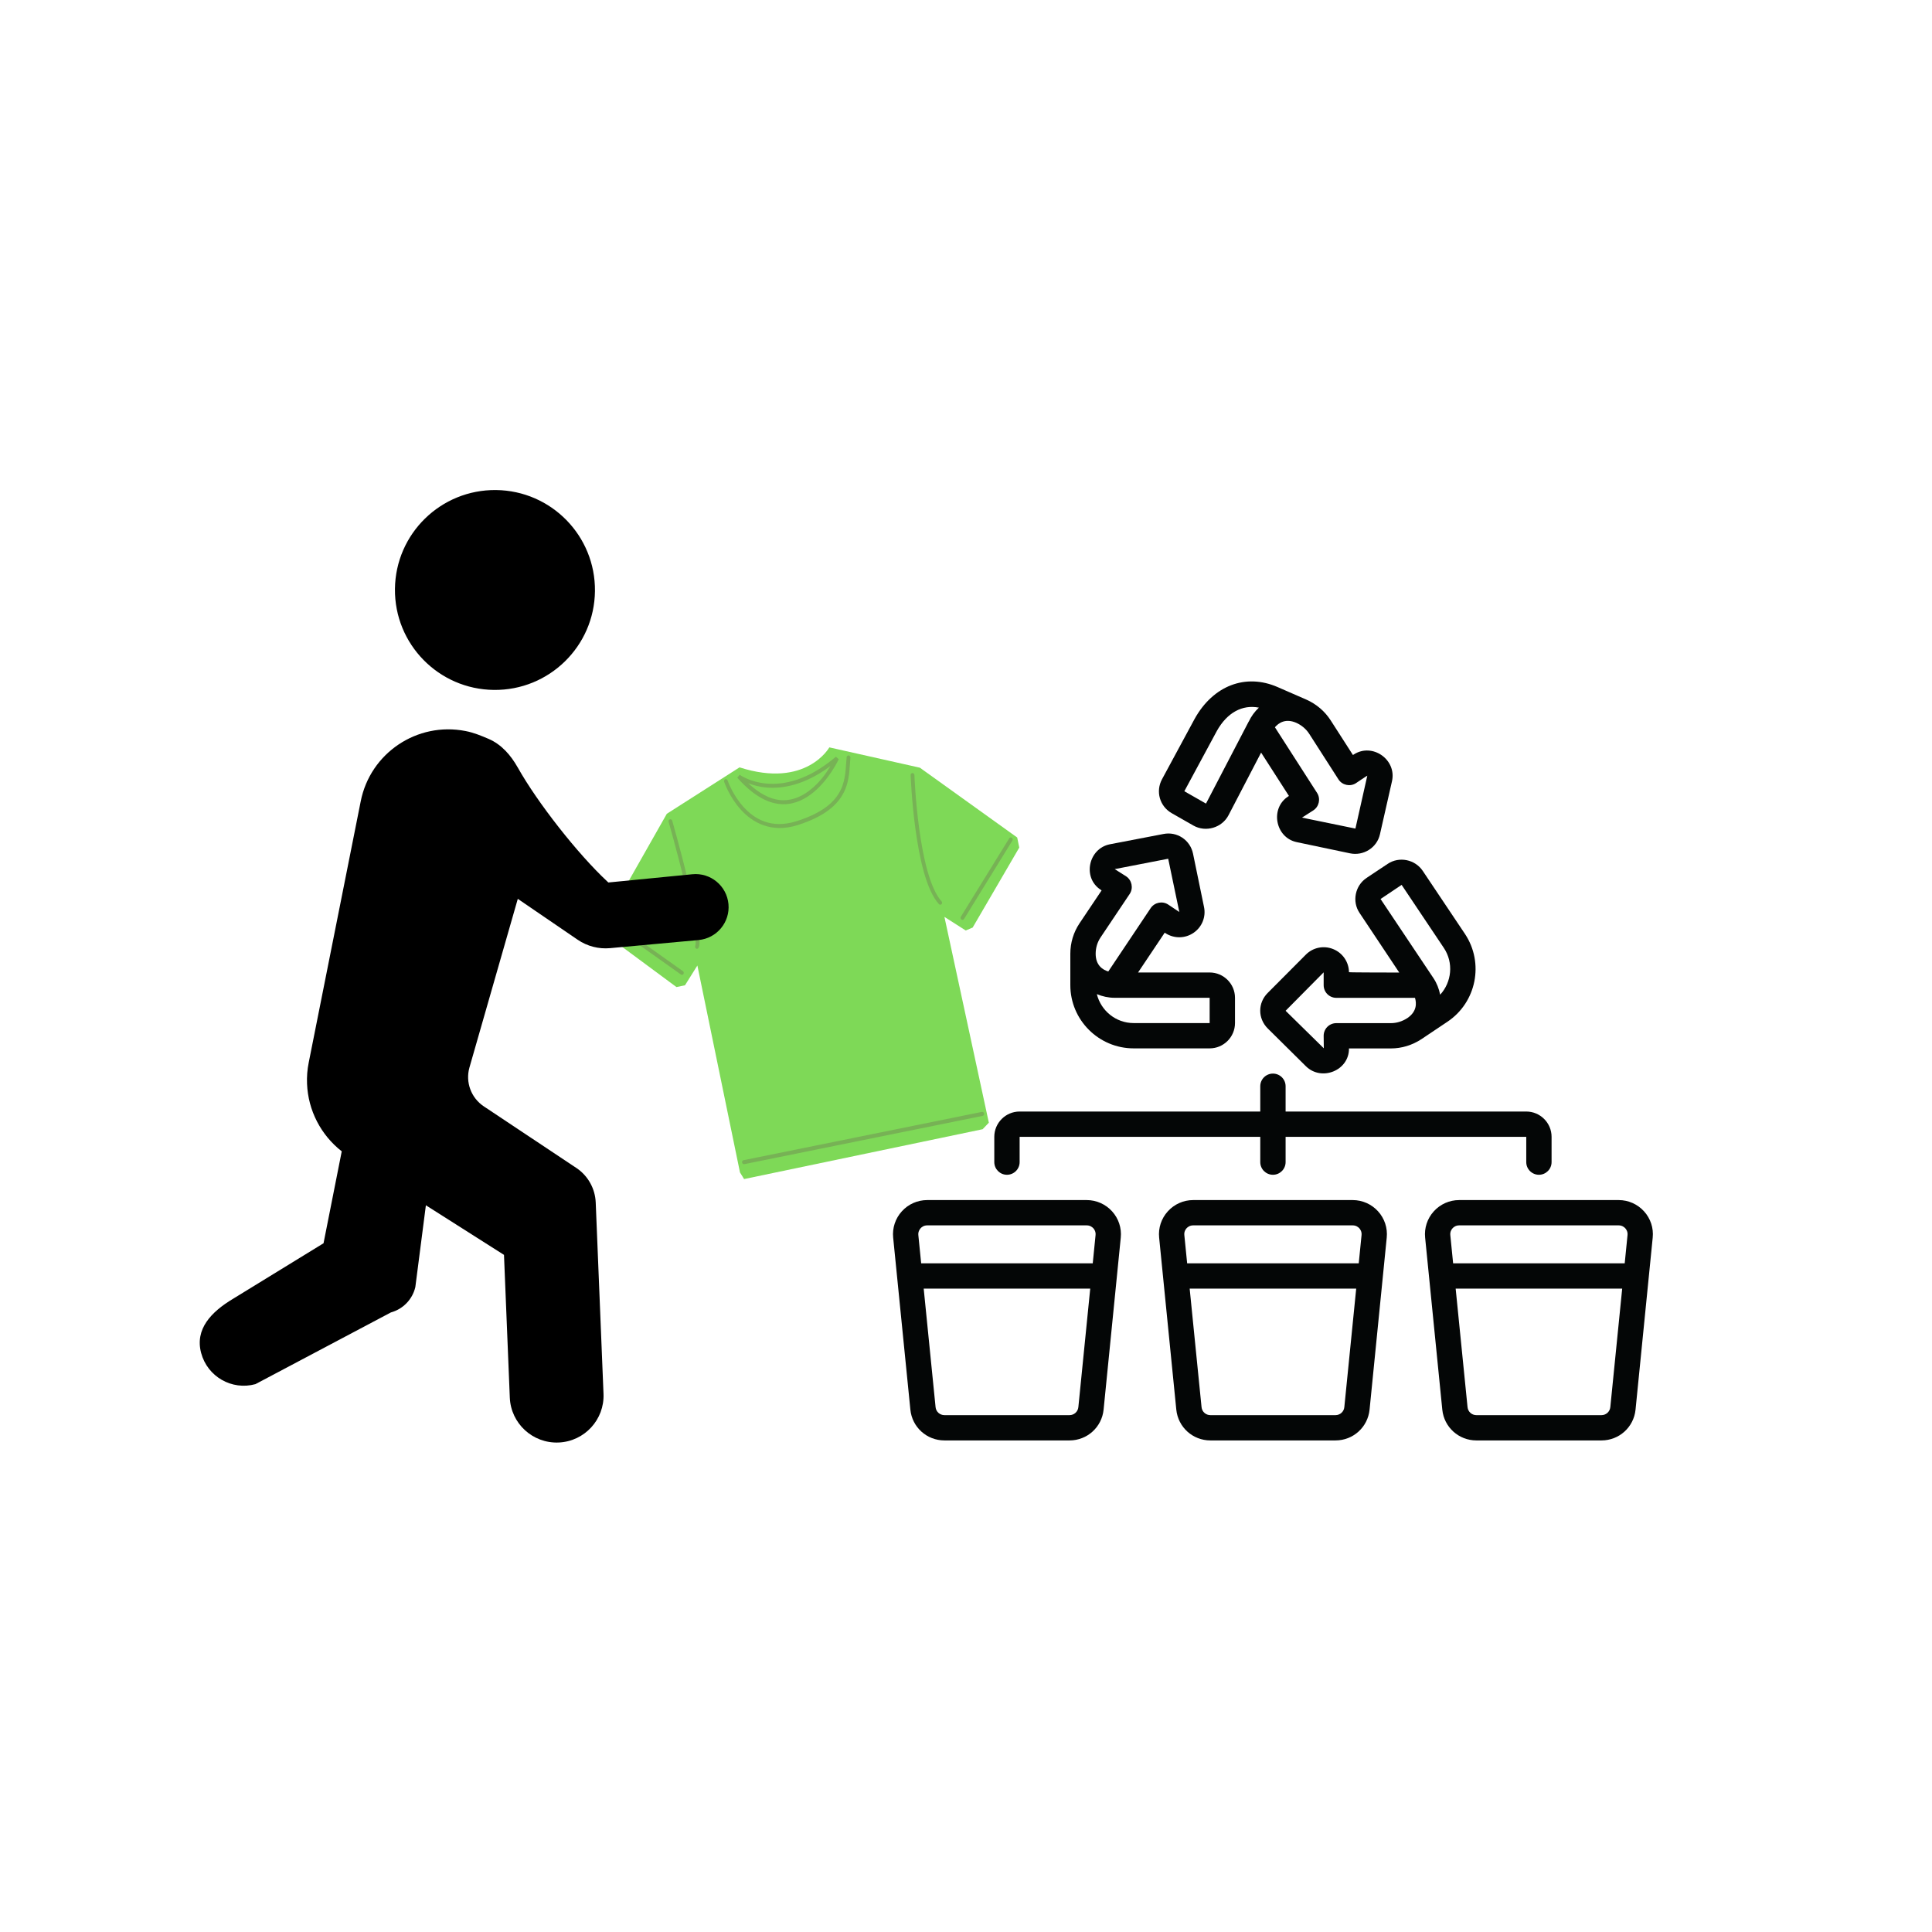
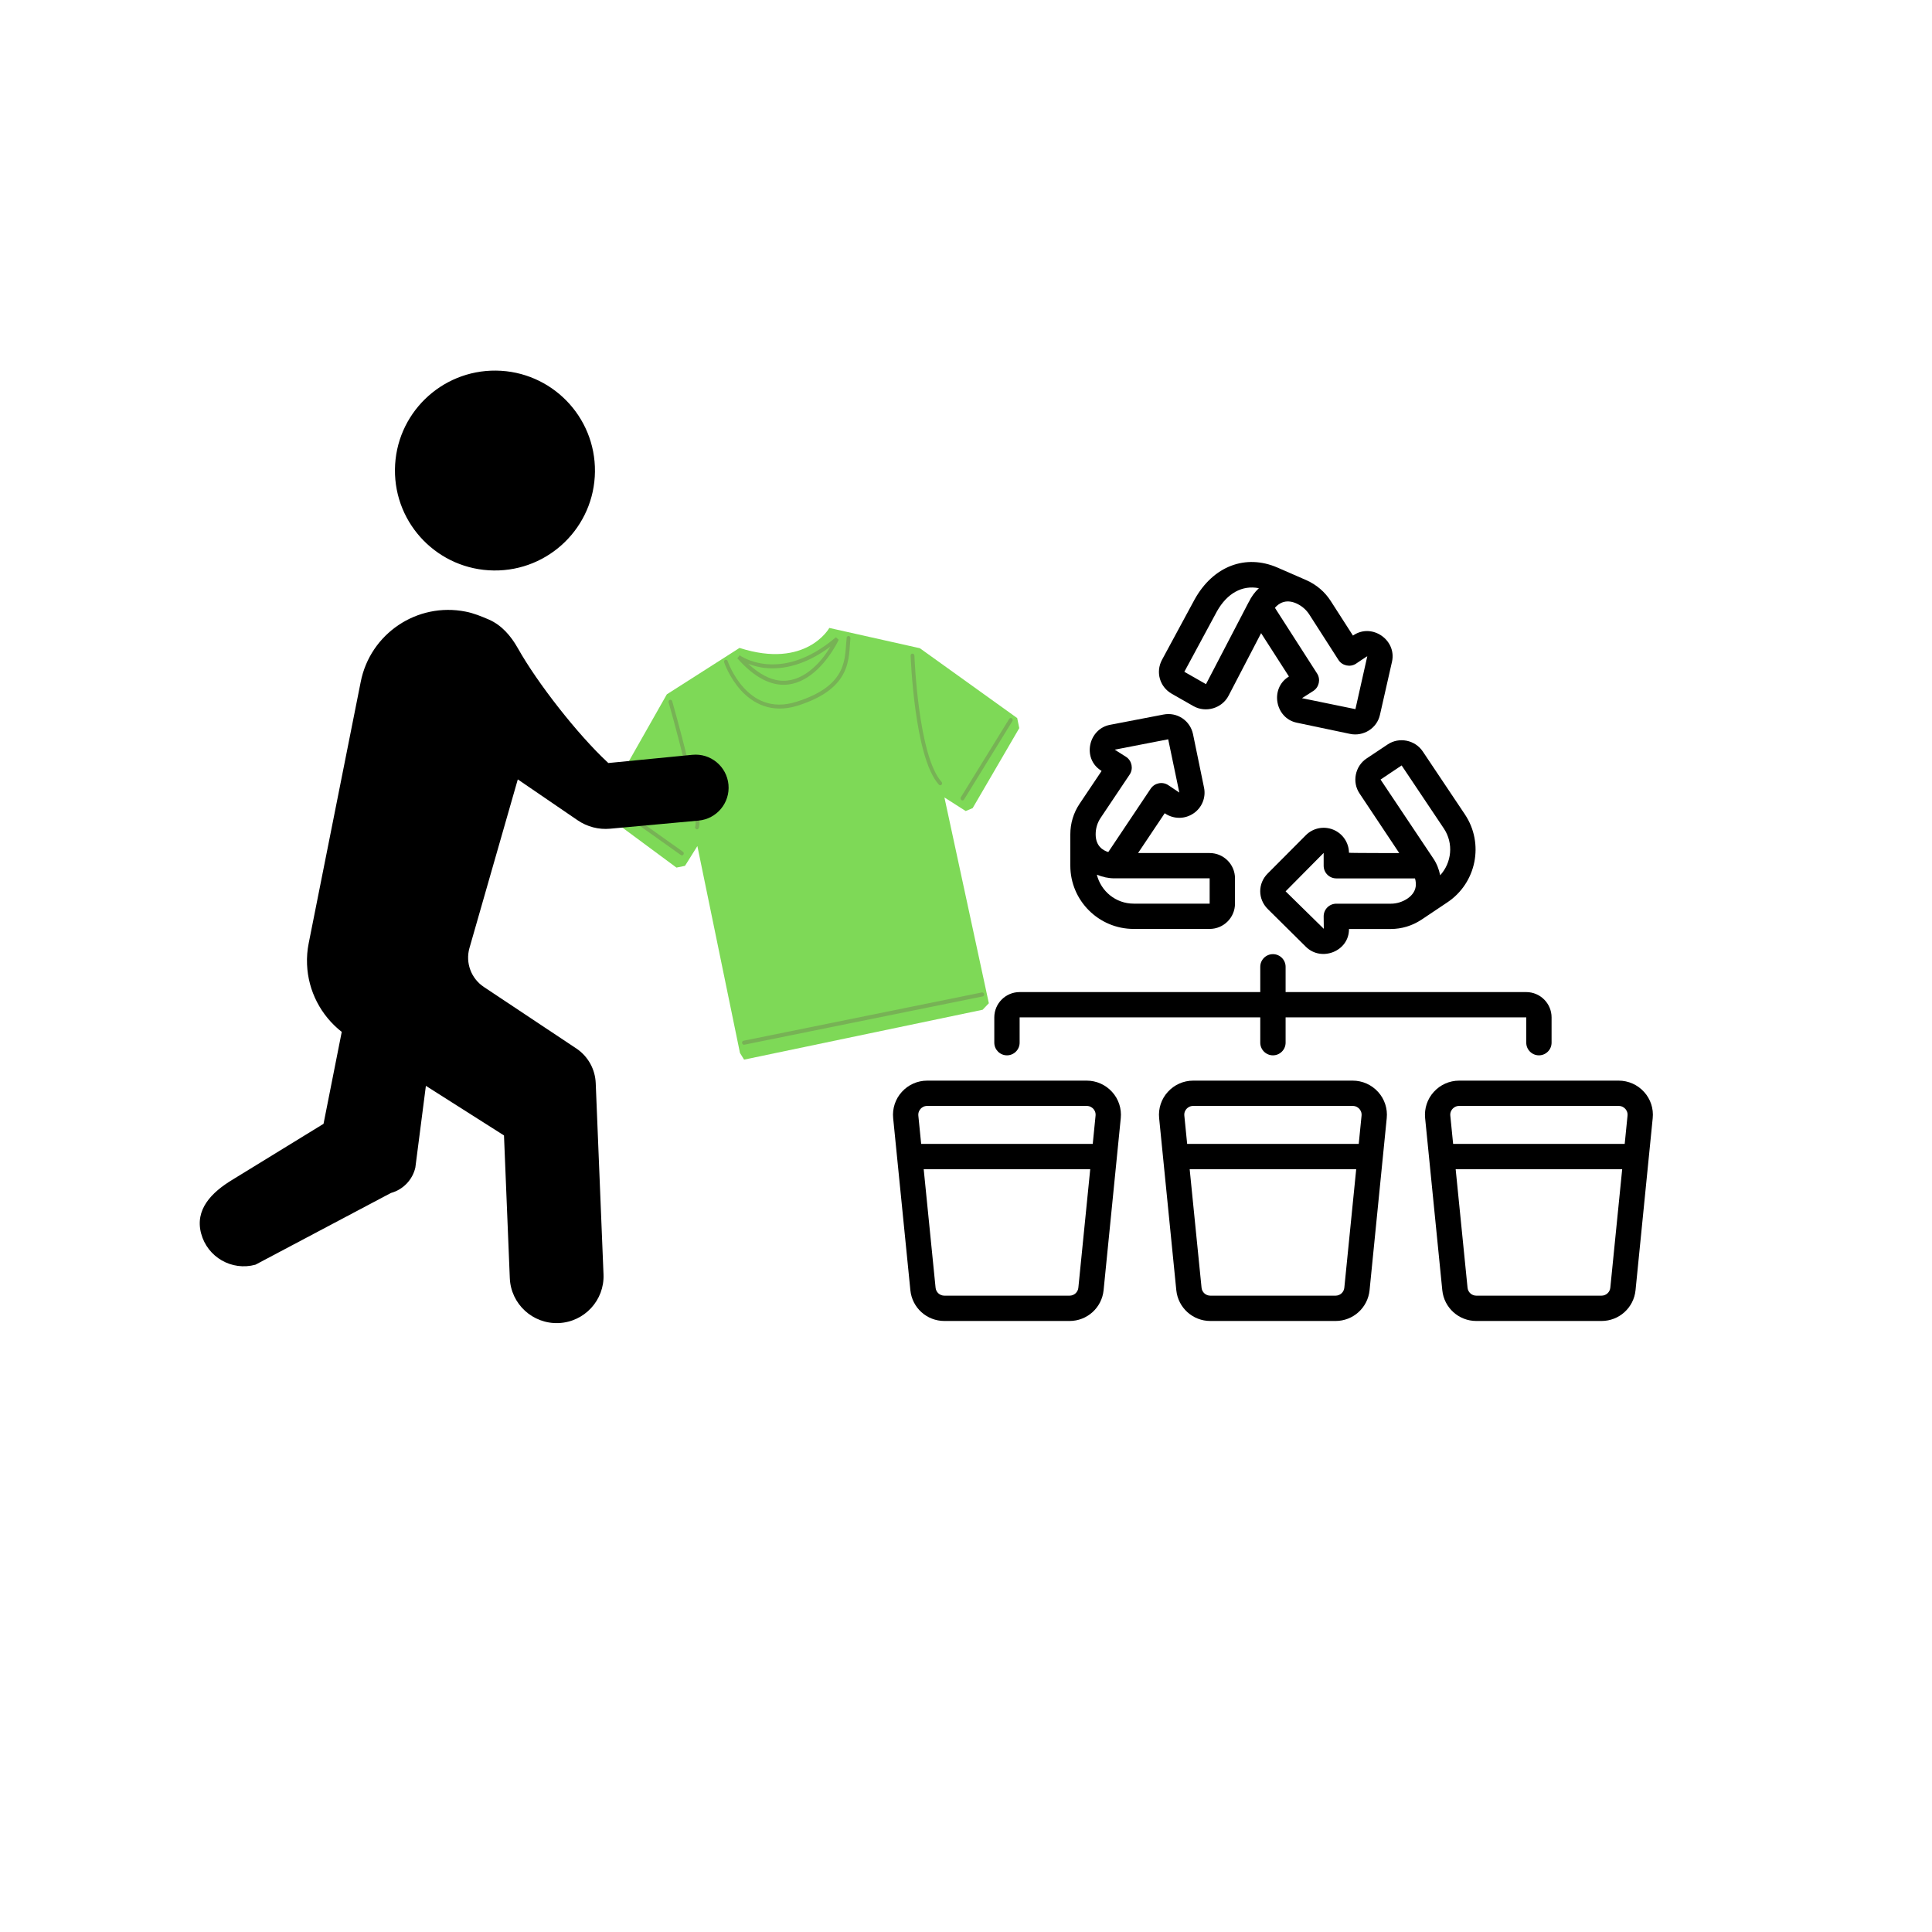
<svg xmlns="http://www.w3.org/2000/svg" width="500" zoomAndPan="magnify" viewBox="0 0 375 375" height="500" preserveAspectRatio="xMidYMid meet" version="1.0">
  <defs>
-     <clipPath id="49fe940c81">
-       <path d="M 276 232 L 320.828 232 L 320.828 280 L 276 280 Z M 276 232 " clip-rule="nonzero" />
+     <clipPath id="7ae9740d27">
+       <path d="M 224 209 L 270 209 L 270 256.883 L 224 256.883 Z M 224 209 " clip-rule="nonzero" />
    </clipPath>
-     <clipPath id="db92e27e79">
-       <path d="M 173.078 232 L 218 232 L 218 280 L 173.078 280 Z M 173.078 232 " clip-rule="nonzero" />
+     <clipPath id="f086cd0f76">
+       <path d="M 276 209 L 320.828 209 L 320.828 256.883 L 276 256.883 Z M 276 209 " clip-rule="nonzero" />
    </clipPath>
-     <clipPath id="9f73635491">
-       <path d="M 116 145 L 198 145 L 198 229 L 116 229 Z M 116 145 " clip-rule="nonzero" />
+     <clipPath id="bb7921d5f6">
+       <path d="M 173.078 209 L 218 209 L 218 256.883 L 173.078 256.883 Z M 173.078 209 " clip-rule="nonzero" />
    </clipPath>
-     <clipPath id="76981b69b7">
-       <path d="M 111.137 155.324 L 192.676 138.539 L 208.555 215.672 L 127.016 232.457 Z M 111.137 155.324 " clip-rule="nonzero" />
+     <clipPath id="61f42483fe">
+       <path d="M 116 121 L 198 121 L 198 206 L 116 206 Z M 116 121 " clip-rule="nonzero" />
    </clipPath>
-     <clipPath id="2fb0004e0a">
-       <path d="M 111.137 155.324 L 192.676 138.539 L 208.555 215.672 L 127.016 232.457 Z M 111.137 155.324 " clip-rule="nonzero" />
+     <clipPath id="988996f057">
+       <path d="M 111.137 132.141 L 192.676 115.355 L 208.555 192.488 L 127.016 209.273 Z M 111.137 132.141 " clip-rule="nonzero" />
    </clipPath>
-     <clipPath id="47c874e9f0">
-       <path d="M 116.543 180.668 L 131.297 191.586 L 132.957 191.242 L 135.359 187.406 L 143.629 227.566 L 144.426 228.855 L 190.73 219.18 L 191.934 217.914 L 183.312 177.969 L 187.445 180.605 L 188.793 180.039 L 197.84 164.512 L 197.438 162.562 L 178.547 149.008 L 160.973 145.066 C 160.973 145.066 156.508 153.105 143.543 148.945 L 129.43 157.953 Z M 116.543 180.668 " clip-rule="nonzero" />
+     <clipPath id="3083eeff54">
+       <path d="M 111.137 132.141 L 192.676 115.355 L 208.555 192.488 L 127.016 209.273 Z M 111.137 132.141 " clip-rule="nonzero" />
    </clipPath>
-     <radialGradient gradientTransform="matrix(0.236873, 1.150698, -0.808232, 0.166356, 466.8644, -88.4227)" gradientUnits="userSpaceOnUse" r="66.009" cx="175.68" id="997967d77e" cy="431.352" fx="175.68" fy="431.352">
+     <clipPath id="95a7201ce9">
+       <path d="M 116.543 157.484 L 131.297 168.398 L 132.957 168.059 L 135.359 164.223 L 143.629 204.383 L 144.426 205.672 L 190.73 195.992 L 191.934 194.73 L 183.312 154.785 L 187.445 157.422 L 188.793 156.855 L 197.84 141.328 L 197.438 139.379 L 178.547 125.82 L 160.973 121.883 C 160.973 121.883 156.508 129.922 143.543 125.762 L 129.43 134.77 Z M 116.543 157.484 " clip-rule="nonzero" />
+     </clipPath>
+     <radialGradient gradientTransform="matrix(0.236873, 1.150698, -0.808232, 0.166356, 466.8644, -111.6066)" gradientUnits="userSpaceOnUse" r="66.009" cx="175.68" id="b72188f5da" cy="431.352" fx="175.68" fy="431.352">
      <stop stop-opacity="1" stop-color="rgb(49.399%, 85.1%, 34.099%)" offset="0" />
      <stop stop-opacity="1" stop-color="rgb(49.399%, 85.1%, 34.099%)" offset="1" />
    </radialGradient>
-     <clipPath id="81ae966fc1">
-       <path d="M 129 159 L 136 159 L 136 185 L 129 185 Z M 129 159 " clip-rule="nonzero" />
+     <clipPath id="bd22e01610">
+       <path d="M 129 135 L 136 135 L 136 161 L 129 161 Z M 129 135 " clip-rule="nonzero" />
    </clipPath>
-     <clipPath id="9abf95dc6f">
-       <path d="M 111.137 155.324 L 192.676 138.539 L 208.555 215.672 L 127.016 232.457 Z M 111.137 155.324 " clip-rule="nonzero" />
+     <clipPath id="894c2fc0e7">
+       <path d="M 111.137 132.141 L 192.676 115.355 L 208.555 192.488 L 127.016 209.273 Z M 111.137 132.141 " clip-rule="nonzero" />
    </clipPath>
-     <clipPath id="893eeb78af">
-       <path d="M 111.137 155.324 L 192.676 138.539 L 208.555 215.672 L 127.016 232.457 Z M 111.137 155.324 " clip-rule="nonzero" />
+     <clipPath id="f556c06240">
+       <path d="M 111.137 132.141 L 192.676 115.355 L 208.555 192.488 L 127.016 209.273 Z M 111.137 132.141 " clip-rule="nonzero" />
    </clipPath>
-     <clipPath id="fe0cdb16d8">
-       <path d="M 140 146 L 166 146 L 166 161 L 140 161 Z M 140 146 " clip-rule="nonzero" />
+     <clipPath id="99d55547d4">
+       <path d="M 140 123 L 166 123 L 166 138 L 140 138 Z M 140 123 " clip-rule="nonzero" />
    </clipPath>
-     <clipPath id="1c8335bb95">
-       <path d="M 111.137 155.324 L 192.676 138.539 L 208.555 215.672 L 127.016 232.457 Z M 111.137 155.324 " clip-rule="nonzero" />
+     <clipPath id="f284efe6df">
+       <path d="M 111.137 132.141 L 192.676 115.355 L 208.555 192.488 L 127.016 209.273 Z M 111.137 132.141 " clip-rule="nonzero" />
    </clipPath>
-     <clipPath id="715c49b833">
-       <path d="M 111.137 155.324 L 192.676 138.539 L 208.555 215.672 L 127.016 232.457 Z M 111.137 155.324 " clip-rule="nonzero" />
+     <clipPath id="a98a618c8f">
+       <path d="M 111.137 132.141 L 192.676 115.355 L 208.555 192.488 L 127.016 209.273 Z M 111.137 132.141 " clip-rule="nonzero" />
    </clipPath>
-     <clipPath id="3442726a61">
-       <path d="M 143 146 L 163 146 L 163 157 L 143 157 Z M 143 146 " clip-rule="nonzero" />
+     <clipPath id="c5eca371a2">
+       <path d="M 143 123 L 163 123 L 163 133 L 143 133 Z M 143 123 " clip-rule="nonzero" />
    </clipPath>
-     <clipPath id="6b60747fd7">
-       <path d="M 111.137 155.324 L 192.676 138.539 L 208.555 215.672 L 127.016 232.457 Z M 111.137 155.324 " clip-rule="nonzero" />
+     <clipPath id="a73557a214">
+       <path d="M 111.137 132.141 L 192.676 115.355 L 208.555 192.488 L 127.016 209.273 Z M 111.137 132.141 " clip-rule="nonzero" />
    </clipPath>
-     <clipPath id="905ad205da">
-       <path d="M 111.137 155.324 L 192.676 138.539 L 208.555 215.672 L 127.016 232.457 Z M 111.137 155.324 " clip-rule="nonzero" />
+     <clipPath id="9b02409d6e">
+       <path d="M 111.137 132.141 L 192.676 115.355 L 208.555 192.488 L 127.016 209.273 Z M 111.137 132.141 " clip-rule="nonzero" />
    </clipPath>
-     <clipPath id="b6d05b19c2">
-       <path d="M 144 215 L 192 215 L 192 226 L 144 226 Z M 144 215 " clip-rule="nonzero" />
+     <clipPath id="676451f99b">
+       <path d="M 144 192 L 192 192 L 192 203 L 144 203 Z M 144 192 " clip-rule="nonzero" />
    </clipPath>
-     <clipPath id="8798d5bf37">
-       <path d="M 111.137 155.324 L 192.676 138.539 L 208.555 215.672 L 127.016 232.457 Z M 111.137 155.324 " clip-rule="nonzero" />
+     <clipPath id="bea08f425c">
+       <path d="M 111.137 132.141 L 192.676 115.355 L 208.555 192.488 L 127.016 209.273 Z M 111.137 132.141 " clip-rule="nonzero" />
    </clipPath>
-     <clipPath id="c2d8f9a44f">
-       <path d="M 111.137 155.324 L 192.676 138.539 L 208.555 215.672 L 127.016 232.457 Z M 111.137 155.324 " clip-rule="nonzero" />
+     <clipPath id="e156b043d1">
+       <path d="M 111.137 132.141 L 192.676 115.355 L 208.555 192.488 L 127.016 209.273 Z M 111.137 132.141 " clip-rule="nonzero" />
    </clipPath>
-     <clipPath id="f22ded8e3a">
-       <path d="M 186 162 L 197 162 L 197 179 L 186 179 Z M 186 162 " clip-rule="nonzero" />
+     <clipPath id="c2ead6d0e6">
+       <path d="M 186 139 L 197 139 L 197 156 L 186 156 Z M 186 139 " clip-rule="nonzero" />
    </clipPath>
-     <clipPath id="ae2a8f07ae">
-       <path d="M 111.137 155.324 L 192.676 138.539 L 208.555 215.672 L 127.016 232.457 Z M 111.137 155.324 " clip-rule="nonzero" />
+     <clipPath id="fddc1edc41">
+       <path d="M 111.137 132.141 L 192.676 115.355 L 208.555 192.488 L 127.016 209.273 Z M 111.137 132.141 " clip-rule="nonzero" />
    </clipPath>
-     <clipPath id="2b1bca0883">
-       <path d="M 111.137 155.324 L 192.676 138.539 L 208.555 215.672 L 127.016 232.457 Z M 111.137 155.324 " clip-rule="nonzero" />
+     <clipPath id="b08eac31d9">
+       <path d="M 111.137 132.141 L 192.676 115.355 L 208.555 192.488 L 127.016 209.273 Z M 111.137 132.141 " clip-rule="nonzero" />
    </clipPath>
-     <clipPath id="903b3f2430">
-       <path d="M 118 178 L 133 178 L 133 190 L 118 190 Z M 118 178 " clip-rule="nonzero" />
+     <clipPath id="6bc8601e31">
+       <path d="M 118 155 L 133 155 L 133 167 L 118 167 Z M 118 155 " clip-rule="nonzero" />
    </clipPath>
-     <clipPath id="d1f27ccb4d">
-       <path d="M 111.137 155.324 L 192.676 138.539 L 208.555 215.672 L 127.016 232.457 Z M 111.137 155.324 " clip-rule="nonzero" />
+     <clipPath id="c7cdb7d0f3">
+       <path d="M 111.137 132.141 L 192.676 115.355 L 208.555 192.488 L 127.016 209.273 Z M 111.137 132.141 " clip-rule="nonzero" />
    </clipPath>
-     <clipPath id="dd931842c5">
-       <path d="M 111.137 155.324 L 192.676 138.539 L 208.555 215.672 L 127.016 232.457 Z M 111.137 155.324 " clip-rule="nonzero" />
+     <clipPath id="3e1f284551">
+       <path d="M 111.137 132.141 L 192.676 115.355 L 208.555 192.488 L 127.016 209.273 Z M 111.137 132.141 " clip-rule="nonzero" />
    </clipPath>
-     <clipPath id="3a0fa9ef72">
-       <path d="M 176 150 L 183 150 L 183 176 L 176 176 Z M 176 150 " clip-rule="nonzero" />
+     <clipPath id="fb0c6acdf1">
+       <path d="M 176 126 L 183 126 L 183 153 L 176 153 Z M 176 126 " clip-rule="nonzero" />
    </clipPath>
-     <clipPath id="db2ec61103">
-       <path d="M 111.137 155.324 L 192.676 138.539 L 208.555 215.672 L 127.016 232.457 Z M 111.137 155.324 " clip-rule="nonzero" />
+     <clipPath id="aeb916c3b5">
+       <path d="M 111.137 132.141 L 192.676 115.355 L 208.555 192.488 L 127.016 209.273 Z M 111.137 132.141 " clip-rule="nonzero" />
    </clipPath>
-     <clipPath id="741bb48010">
-       <path d="M 111.137 155.324 L 192.676 138.539 L 208.555 215.672 L 127.016 232.457 Z M 111.137 155.324 " clip-rule="nonzero" />
+     <clipPath id="ac7072a35d">
+       <path d="M 111.137 132.141 L 192.676 115.355 L 208.555 192.488 L 127.016 209.273 Z M 111.137 132.141 " clip-rule="nonzero" />
+     </clipPath>
+     <clipPath id="13e97b1fbc">
+       <path d="M 76 71.75 L 116 71.75 L 116 111 L 76 111 Z M 76 71.75 " clip-rule="nonzero" />
    </clipPath>
  </defs>
-   <path fill="#040606" d="M 264.277 239.734 L 263.73 245.211 L 230.426 245.211 L 229.879 239.734 C 229.809 239.074 230.117 238.621 230.309 238.41 C 230.5 238.199 230.926 237.844 231.586 237.844 L 262.566 237.844 C 263.23 237.844 263.652 238.199 263.844 238.41 C 264.035 238.621 264.344 239.074 264.277 239.734 Z M 259.227 274.676 L 234.93 274.676 C 234.047 274.676 233.305 274.012 233.219 273.121 L 230.914 250.121 L 263.238 250.121 L 260.934 273.121 C 260.848 274.012 260.109 274.676 259.227 274.676 Z M 231.586 232.934 C 229.715 232.934 227.93 233.73 226.672 235.121 C 225.41 236.504 224.797 238.363 224.988 240.223 L 228.32 273.617 C 228.668 277.016 231.512 279.586 234.93 279.586 L 259.227 279.586 C 262.645 279.586 265.484 277.016 265.832 273.617 L 269.164 240.223 C 269.355 238.363 268.742 236.504 267.484 235.121 C 266.227 233.73 264.438 232.934 262.566 232.934 L 231.586 232.934 " fill-opacity="1" fill-rule="nonzero" />
-   <g clip-path="url(#49fe940c81)">
-     <path fill="#040606" d="M 281.938 238.41 C 282.129 238.199 282.551 237.844 283.215 237.844 L 314.191 237.844 C 314.855 237.844 315.277 238.199 315.469 238.41 C 315.664 238.621 315.969 239.074 315.902 239.734 L 315.355 245.211 L 282.051 245.211 L 281.504 239.734 C 281.438 239.074 281.742 238.621 281.938 238.41 Z M 310.852 274.676 L 286.555 274.676 C 285.672 274.676 284.934 274.012 284.848 273.121 L 282.543 250.121 L 314.867 250.121 L 312.562 273.121 C 312.473 274.012 311.734 274.676 310.852 274.676 Z M 286.555 279.586 L 310.852 279.586 C 314.27 279.586 317.113 277.016 317.457 273.617 L 320.789 240.223 C 320.984 238.363 320.367 236.504 319.109 235.121 C 317.852 233.73 316.066 232.934 314.191 232.934 L 283.215 232.934 C 281.34 232.934 279.555 233.73 278.297 235.121 C 277.039 236.504 276.426 238.363 276.617 240.223 L 279.949 273.617 C 280.293 277.016 283.137 279.586 286.555 279.586 " fill-opacity="1" fill-rule="nonzero" />
+   <g clip-path="url(#7ae9740d27)">
+     <path fill="#000000" d="M 264.277 216.551 L 263.73 222.027 L 230.426 222.027 L 229.879 216.551 C 229.809 215.887 230.117 215.438 230.309 215.227 C 230.5 215.016 230.926 214.66 231.586 214.66 L 262.566 214.66 C 263.23 214.66 263.652 215.016 263.844 215.227 C 264.035 215.438 264.344 215.887 264.277 216.551 Z M 259.227 251.488 L 234.93 251.488 C 234.047 251.488 233.305 250.828 233.219 249.938 L 230.914 226.938 L 263.238 226.938 L 260.934 249.938 C 260.848 250.828 260.109 251.488 259.227 251.488 Z M 231.586 209.75 C 229.715 209.75 227.93 210.547 226.672 211.938 C 225.41 213.316 224.797 215.18 224.988 217.039 L 228.32 250.434 C 228.668 253.832 231.512 256.402 234.93 256.402 L 259.227 256.402 C 262.645 256.402 265.484 253.832 265.832 250.434 L 269.164 217.039 C 269.355 215.18 268.742 213.316 267.484 211.938 C 266.227 210.547 264.438 209.75 262.566 209.75 L 231.586 209.75 " fill-opacity="1" fill-rule="nonzero" />
  </g>
-   <g clip-path="url(#db92e27e79)">
-     <path fill="#040606" d="M 212.219 238.41 C 212.41 238.621 212.715 239.074 212.648 239.734 L 212.102 245.211 L 178.797 245.211 L 178.25 239.734 C 178.184 239.074 178.5 238.621 178.684 238.41 C 178.875 238.199 179.297 237.844 179.961 237.844 L 210.941 237.844 C 211.602 237.844 212.023 238.199 212.219 238.41 Z M 207.598 274.676 L 183.312 274.676 C 182.418 274.676 181.68 274.012 181.594 273.121 L 179.289 250.121 L 211.613 250.121 L 209.309 273.121 C 209.223 274.012 208.48 274.676 207.598 274.676 Z M 175.043 235.121 C 173.785 236.504 173.172 238.363 173.363 240.223 L 176.703 273.617 C 177.043 277.016 179.883 279.586 183.312 279.586 L 207.598 279.586 C 211.016 279.586 213.859 277.016 214.207 273.617 L 217.539 240.223 C 217.73 238.363 217.113 236.504 215.855 235.121 C 214.598 233.73 212.812 232.934 210.941 232.934 L 179.961 232.934 C 178.086 232.934 176.293 233.73 175.043 235.121 " fill-opacity="1" fill-rule="nonzero" />
+   <g clip-path="url(#f086cd0f76)">
+     <path fill="#000000" d="M 281.938 215.227 C 282.129 215.016 282.551 214.66 283.215 214.66 L 314.191 214.66 C 314.855 214.66 315.277 215.016 315.469 215.227 C 315.664 215.438 315.969 215.887 315.902 216.551 L 315.355 222.027 L 282.051 222.027 L 281.504 216.551 C 281.438 215.887 281.742 215.438 281.938 215.227 Z M 310.852 251.488 L 286.555 251.488 C 285.672 251.488 284.934 250.828 284.848 249.938 L 282.543 226.938 L 314.867 226.938 L 312.562 249.938 C 312.473 250.828 311.734 251.488 310.852 251.488 Z M 286.555 256.402 L 310.852 256.402 C 314.27 256.402 317.113 253.832 317.457 250.434 L 320.789 217.039 C 320.984 215.18 320.367 213.316 319.109 211.938 C 317.852 210.547 316.066 209.75 314.191 209.75 L 283.215 209.75 C 281.34 209.75 279.555 210.547 278.297 211.938 C 277.039 213.316 276.426 215.18 276.617 217.039 L 279.949 250.434 C 280.293 253.832 283.137 256.402 286.555 256.402 " fill-opacity="1" fill-rule="nonzero" />
  </g>
-   <path fill="#040606" d="M 296.246 225.566 C 296.246 226.922 297.348 228.023 298.703 228.023 C 300.059 228.023 301.16 226.922 301.16 225.566 L 301.16 220.656 C 301.16 217.953 298.953 215.746 296.246 215.746 L 249.535 215.746 L 249.535 210.836 C 249.535 209.484 248.43 208.383 247.078 208.383 C 245.723 208.383 244.617 209.484 244.617 210.836 L 244.617 215.746 L 197.91 215.746 C 195.199 215.746 192.992 217.953 192.992 220.656 L 192.992 225.566 C 192.992 226.922 194.098 228.023 195.449 228.023 C 196.805 228.023 197.91 226.922 197.91 225.566 L 197.91 220.656 L 244.617 220.656 L 244.617 225.566 C 244.617 226.922 245.723 228.023 247.078 228.023 C 248.43 228.023 249.535 226.922 249.535 225.566 L 249.535 220.656 L 296.246 220.656 L 296.246 225.566 " fill-opacity="1" fill-rule="nonzero" />
-   <path fill="#040606" d="M 213.629 181.938 C 213.629 181.938 219.266 173.527 219.277 173.508 C 220.016 172.395 219.699 170.844 218.594 170.105 L 216.367 168.695 L 226.746 166.68 L 228.906 177.02 C 228.906 177.02 226.766 175.59 226.758 175.582 C 225.641 174.832 224.098 175.148 223.348 176.262 L 215.117 188.566 C 214.051 188.242 212.668 187.387 212.668 185.125 C 212.668 183.973 212.996 182.879 213.629 181.938 Z M 234.793 198.578 L 220.043 198.578 C 216.578 198.578 213.688 196.172 212.898 192.961 C 213.984 193.41 215.156 193.668 216.297 193.668 L 234.793 193.668 Z M 220.043 203.488 L 234.793 203.488 C 237.504 203.488 239.711 201.285 239.711 198.578 L 239.711 193.668 C 239.711 190.965 237.504 188.758 234.793 188.758 L 220.898 188.758 L 226.074 181.027 C 226.074 181.027 226.191 181.113 226.219 181.133 C 227.891 182.207 230.023 182.188 231.672 181.059 C 233.305 179.945 234.102 177.969 233.699 176.051 L 231.566 165.691 C 231.297 164.406 230.559 163.312 229.484 162.594 C 228.398 161.875 227.094 161.625 225.836 161.875 C 225.836 161.875 215.453 163.871 215.445 163.871 C 211.258 164.676 210.039 170.383 213.656 172.711 L 213.82 172.828 L 209.539 179.207 C 208.367 180.961 207.75 182.992 207.75 185.125 L 207.75 191.215 C 207.75 197.984 213.266 203.488 220.043 203.488 " fill-opacity="1" fill-rule="nonzero" />
-   <path fill="#040606" d="M 236.195 141.867 C 238.184 138.309 241.141 136.719 244.348 137.352 C 243.516 138.137 242.852 139.059 242.379 140.066 L 242.371 140.055 L 234.082 155.977 L 229.879 153.578 Z M 259.793 151.277 C 260.52 152.41 262.078 152.746 263.199 152.004 C 263.199 152.004 265.391 150.52 265.391 150.559 L 263.086 160.828 L 252.715 158.699 L 254.902 157.301 C 256.035 156.582 256.371 155.027 255.645 153.906 L 247.461 141.16 C 248.18 140.324 249.508 139.395 251.582 140.285 C 252.637 140.754 253.531 141.512 254.137 142.461 C 254.137 142.461 259.781 151.258 259.793 151.277 Z M 227.449 157.848 C 227.449 157.848 231.652 160.234 231.652 160.246 C 234.047 161.598 237.184 160.668 238.453 158.238 L 244.781 146.078 L 250.18 154.488 C 250.18 154.488 250.055 154.574 250.055 154.574 C 246.461 156.879 247.527 162.586 251.695 163.457 C 251.695 163.457 262.039 165.633 262.047 165.633 C 264.602 166.172 267.262 164.578 267.848 161.934 C 267.848 161.934 270.184 151.641 270.191 151.602 C 271.105 147.43 266.371 144.113 262.77 146.441 L 262.605 146.547 L 258.273 139.805 C 257.141 138.051 255.52 136.668 253.57 135.797 L 247.98 133.359 C 241.777 130.656 235.477 133.062 231.883 139.52 L 225.547 151.25 C 224.27 153.617 225.094 156.512 227.449 157.848 " fill-opacity="1" fill-rule="nonzero" />
-   <path fill="#040606" d="M 280.254 184 C 282.176 186.887 281.773 190.629 279.535 193.074 C 279.305 191.914 278.871 190.812 278.23 189.852 L 267.965 174.496 L 272.055 171.754 Z M 259.379 198.59 C 258.016 198.59 256.922 199.691 256.922 201.043 L 256.949 203.473 L 249.535 196.191 L 256.922 188.73 L 256.922 191.223 C 256.922 192.574 258.016 193.68 259.379 193.68 L 274.648 193.68 C 274.965 194.734 275.031 196.344 273.168 197.609 L 273.148 197.621 C 272.18 198.254 271.086 198.59 269.969 198.59 Z M 265.254 170.402 C 263.027 171.879 262.383 174.977 263.891 177.203 L 271.594 188.77 C 271.594 188.77 261.836 188.77 261.836 188.699 C 261.809 186.715 260.598 184.949 258.754 184.211 C 256.922 183.473 254.836 183.906 253.453 185.305 L 246.059 192.73 C 244.129 194.656 244.117 197.68 246.07 199.625 C 246.07 199.625 253.473 206.941 253.473 206.953 C 256.496 209.945 261.887 207.805 261.836 203.5 L 269.969 203.5 C 272.043 203.5 274.082 202.887 275.887 201.707 L 280.945 198.32 C 286.574 194.562 288.102 186.926 284.355 181.285 C 284.355 181.285 276.176 169.066 276.164 169.051 C 274.668 166.812 271.582 166.18 269.348 167.676 C 269.348 167.676 265.266 170.391 265.254 170.402 " fill-opacity="1" fill-rule="nonzero" />
-   <g clip-path="url(#9f73635491)">
-     <g clip-path="url(#76981b69b7)">
-       <g clip-path="url(#2fb0004e0a)">
-         <g clip-path="url(#47c874e9f0)">
-           <path fill="url(#997967d77e)" d="M 194.535 129.012 L 99.996 148.473 L 119.848 244.906 L 214.387 225.449 Z M 194.535 129.012 " fill-rule="nonzero" />
+   <g clip-path="url(#bb7921d5f6)">
+     <path fill="#000000" d="M 212.219 215.227 C 212.41 215.438 212.715 215.887 212.648 216.551 L 212.102 222.027 L 178.797 222.027 L 178.25 216.551 C 178.184 215.887 178.5 215.438 178.684 215.227 C 178.875 215.016 179.297 214.66 179.961 214.66 L 210.941 214.66 C 211.602 214.66 212.023 215.016 212.219 215.227 Z M 207.598 251.488 L 183.312 251.488 C 182.418 251.488 181.68 250.828 181.594 249.938 L 179.289 226.938 L 211.613 226.938 L 209.309 249.938 C 209.223 250.828 208.48 251.488 207.598 251.488 Z M 175.043 211.938 C 173.785 213.316 173.172 215.18 173.363 217.039 L 176.703 250.434 C 177.043 253.832 179.883 256.402 183.312 256.402 L 207.598 256.402 C 211.016 256.402 213.859 253.832 214.207 250.434 L 217.539 217.039 C 217.73 215.18 217.113 213.316 215.855 211.938 C 214.598 210.547 212.812 209.75 210.941 209.75 L 179.961 209.75 C 178.086 209.75 176.293 210.547 175.043 211.938 " fill-opacity="1" fill-rule="nonzero" />
+   </g>
+   <path fill="#000000" d="M 296.246 202.383 C 296.246 203.738 297.348 204.84 298.703 204.84 C 300.059 204.84 301.16 203.738 301.16 202.383 L 301.16 197.473 C 301.16 194.77 298.953 192.562 296.246 192.562 L 249.535 192.562 L 249.535 187.652 C 249.535 186.301 248.43 185.199 247.078 185.199 C 245.723 185.199 244.617 186.301 244.617 187.652 L 244.617 192.562 L 197.91 192.562 C 195.199 192.562 192.992 194.77 192.992 197.473 L 192.992 202.383 C 192.992 203.738 194.098 204.84 195.449 204.84 C 196.805 204.84 197.91 203.738 197.91 202.383 L 197.91 197.473 L 244.617 197.473 L 244.617 202.383 C 244.617 203.738 245.723 204.84 247.078 204.84 C 248.43 204.84 249.535 203.738 249.535 202.383 L 249.535 197.473 L 296.246 197.473 L 296.246 202.383 " fill-opacity="1" fill-rule="nonzero" />
+   <path fill="#000000" d="M 213.629 158.754 C 213.629 158.754 219.266 150.344 219.277 150.324 C 220.016 149.211 219.699 147.66 218.594 146.922 L 216.367 145.512 L 226.746 143.496 L 228.906 153.836 C 228.906 153.836 226.766 152.406 226.758 152.395 C 225.641 151.648 224.098 151.965 223.348 153.078 L 215.117 165.383 C 214.051 165.055 212.668 164.203 212.668 161.938 C 212.668 160.789 212.996 159.695 213.629 158.754 Z M 234.793 175.395 L 220.043 175.395 C 216.578 175.395 213.688 172.988 212.898 169.773 C 213.984 170.227 215.156 170.484 216.297 170.484 L 234.793 170.484 Z M 220.043 180.305 L 234.793 180.305 C 237.504 180.305 239.711 178.102 239.711 175.395 L 239.711 170.484 C 239.711 167.781 237.504 165.574 234.793 165.574 L 220.898 165.574 L 226.074 157.844 C 226.074 157.844 226.191 157.93 226.219 157.949 C 227.891 159.023 230.023 159.004 231.672 157.871 C 233.305 156.762 234.102 154.785 233.699 152.867 L 231.566 142.508 C 231.297 141.223 230.559 140.129 229.484 139.41 C 228.398 138.691 227.094 138.441 225.836 138.691 C 225.836 138.691 215.453 140.688 215.445 140.688 C 211.258 141.492 210.039 147.199 213.656 149.527 L 213.82 149.645 L 209.539 156.023 C 208.367 157.777 207.75 159.809 207.75 161.938 L 207.75 168.031 C 207.75 174.801 213.266 180.305 220.043 180.305 " fill-opacity="1" fill-rule="nonzero" />
+   <path fill="#000000" d="M 236.195 118.684 C 238.184 115.125 241.141 113.535 244.348 114.168 C 243.516 114.953 242.852 115.875 242.379 116.883 L 242.371 116.871 L 234.082 132.793 L 229.879 130.395 Z M 259.793 128.094 C 260.52 129.227 262.078 129.559 263.199 128.82 C 263.199 128.82 265.391 127.336 265.391 127.375 L 263.086 137.645 L 252.715 135.516 L 254.902 134.117 C 256.035 133.398 256.371 131.844 255.645 130.723 L 247.461 117.973 C 248.18 117.141 249.508 116.211 251.582 117.102 C 252.637 117.57 253.531 118.328 254.137 119.277 C 254.137 119.277 259.781 128.074 259.793 128.094 Z M 227.449 134.664 C 227.449 134.664 231.652 137.051 231.652 137.059 C 234.047 138.414 237.184 137.484 238.453 135.055 L 244.781 122.895 L 250.18 131.305 C 250.18 131.305 250.055 131.391 250.055 131.391 C 246.461 133.695 247.527 139.402 251.695 140.273 C 251.695 140.273 262.039 142.449 262.047 142.449 C 264.602 142.988 267.262 141.395 267.848 138.75 C 267.848 138.75 270.184 128.457 270.191 128.418 C 271.105 124.246 266.371 120.93 262.77 123.258 L 262.605 123.363 L 258.273 116.621 C 257.141 114.867 255.52 113.484 253.57 112.613 L 247.98 110.176 C 241.777 107.473 235.477 109.879 231.883 116.336 L 225.547 128.062 C 224.27 130.434 225.094 133.328 227.449 134.664 " fill-opacity="1" fill-rule="nonzero" />
+   <path fill="#000000" d="M 280.254 160.816 C 282.176 163.703 281.773 167.445 279.535 169.891 C 279.305 168.73 278.871 167.625 278.23 166.668 L 267.965 151.312 L 272.055 148.57 Z M 259.379 175.406 C 258.016 175.406 256.922 176.508 256.922 177.859 L 256.949 180.285 L 249.535 173.008 L 256.922 165.547 L 256.922 168.039 C 256.922 169.391 258.016 170.496 259.379 170.496 L 274.648 170.496 C 274.965 171.551 275.031 173.16 273.168 174.426 L 273.148 174.438 C 272.18 175.07 271.086 175.406 269.969 175.406 Z M 265.254 147.219 C 263.027 148.695 262.383 151.793 263.891 154.016 L 271.594 165.582 C 271.594 165.582 261.836 165.582 261.836 165.516 C 261.809 163.531 260.598 161.766 258.754 161.027 C 256.922 160.289 254.836 160.723 253.453 162.121 L 246.059 169.547 C 244.129 171.473 244.117 174.492 246.07 176.441 C 246.07 176.441 253.473 183.758 253.473 183.77 C 256.496 186.762 261.887 184.621 261.836 180.316 L 269.969 180.316 C 272.043 180.316 274.082 179.703 275.887 178.523 L 280.945 175.137 C 286.574 171.375 288.102 163.742 284.355 158.102 C 284.355 158.102 276.176 145.883 276.164 145.863 C 274.668 143.629 271.582 142.996 269.348 144.492 C 269.348 144.492 265.266 147.207 265.254 147.219 " fill-opacity="1" fill-rule="nonzero" />
+   <g clip-path="url(#61f42483fe)">
+     <g clip-path="url(#988996f057)">
+       <g clip-path="url(#3083eeff54)">
+         <g clip-path="url(#95a7201ce9)">
+           <path fill="url(#b72188f5da)" d="M 194.535 105.828 L 99.996 125.289 L 119.848 221.723 L 214.387 202.266 Z M 194.535 105.828 " fill-rule="nonzero" />
        </g>
      </g>
    </g>
  </g>
-   <g clip-path="url(#81ae966fc1)">
-     <g clip-path="url(#9abf95dc6f)">
-       <g clip-path="url(#893eeb78af)">
-         <path fill="#77b255" d="M 129.984 159.043 C 129.898 159.078 129.832 159.145 129.793 159.234 C 129.754 159.328 129.75 159.422 129.781 159.52 C 129.781 159.52 131.336 164.973 132.754 170.738 C 133.465 173.621 134.133 176.578 134.562 178.961 C 134.777 180.156 134.93 181.207 134.996 182.023 C 135.059 182.836 135.012 183.438 134.945 183.594 C 134.902 183.691 134.898 183.789 134.934 183.895 C 134.969 183.996 135.031 184.074 135.125 184.121 C 135.215 184.168 135.309 184.176 135.406 184.141 C 135.5 184.105 135.57 184.043 135.613 183.945 C 135.816 183.473 135.801 182.844 135.73 181.984 C 135.664 181.121 135.5 180.047 135.281 178.84 C 134.848 176.422 134.172 173.449 133.461 170.555 C 132.039 164.773 130.48 159.301 130.48 159.301 C 130.449 159.188 130.383 159.105 130.285 159.055 C 130.184 159.004 130.086 158.996 129.984 159.043 Z M 129.984 159.043 " fill-opacity="1" fill-rule="nonzero" />
+   <g clip-path="url(#bd22e01610)">
+     <g clip-path="url(#894c2fc0e7)">
+       <g clip-path="url(#f556c06240)">
+         <path fill="#77b255" d="M 129.984 135.855 C 129.898 135.895 129.832 135.961 129.793 136.051 C 129.754 136.145 129.75 136.238 129.781 136.336 C 129.781 136.336 131.336 141.789 132.754 147.555 C 133.465 150.438 134.133 153.395 134.562 155.777 C 134.777 156.973 134.93 158.023 134.996 158.836 C 135.059 159.652 135.012 160.254 134.945 160.41 C 134.902 160.508 134.898 160.605 134.934 160.711 C 134.969 160.812 135.031 160.887 135.125 160.938 C 135.215 160.984 135.309 160.992 135.406 160.957 C 135.5 160.922 135.57 160.855 135.613 160.762 C 135.816 160.289 135.801 159.66 135.73 158.797 C 135.664 157.938 135.5 156.863 135.281 155.656 C 134.848 153.238 134.172 150.266 133.461 147.371 C 132.039 141.586 130.48 136.117 130.48 136.117 C 130.449 136.004 130.383 135.922 130.285 135.871 C 130.184 135.816 130.086 135.812 129.984 135.855 Z M 129.984 135.855 " fill-opacity="1" fill-rule="nonzero" />
      </g>
    </g>
  </g>
-   <g clip-path="url(#fe0cdb16d8)">
-     <g clip-path="url(#1c8335bb95)">
-       <g clip-path="url(#715c49b833)">
-         <path fill="#77b255" d="M 140.77 151.25 C 140.676 151.285 140.609 151.352 140.566 151.445 C 140.523 151.543 140.523 151.641 140.555 151.742 C 140.555 151.742 141.523 154.648 143.789 157.148 C 146.051 159.652 149.691 161.766 154.805 160.156 C 160.105 158.484 162.613 156.176 163.805 153.766 C 164.992 151.359 164.867 148.918 165.066 147.074 C 165.078 146.965 165.051 146.867 164.988 146.781 C 164.926 146.695 164.844 146.645 164.742 146.629 C 164.641 146.613 164.551 146.641 164.473 146.703 C 164.391 146.77 164.348 146.855 164.336 146.961 C 164.121 148.914 164.23 151.191 163.145 153.391 C 162.055 155.59 159.77 157.766 154.578 159.402 C 149.711 160.934 146.441 158.98 144.309 156.617 C 142.172 154.258 141.238 151.504 141.238 151.504 C 141.207 151.398 141.145 151.32 141.051 151.273 C 140.957 151.223 140.863 151.215 140.77 151.25 Z M 140.77 151.25 " fill-opacity="1" fill-rule="nonzero" />
+   <g clip-path="url(#99d55547d4)">
+     <g clip-path="url(#f284efe6df)">
+       <g clip-path="url(#a98a618c8f)">
+         <path fill="#77b255" d="M 140.77 128.066 C 140.676 128.102 140.609 128.168 140.566 128.262 C 140.523 128.359 140.523 128.457 140.555 128.559 C 140.555 128.559 141.523 131.465 143.789 133.965 C 146.051 136.469 149.691 138.578 154.805 136.973 C 160.105 135.301 162.613 132.992 163.805 130.582 C 164.992 128.176 164.867 125.734 165.066 123.891 C 165.078 123.781 165.051 123.684 164.988 123.598 C 164.926 123.512 164.844 123.461 164.742 123.445 C 164.641 123.43 164.551 123.453 164.473 123.52 C 164.391 123.586 164.348 123.672 164.336 123.777 C 164.121 125.73 164.23 128.008 163.145 130.207 C 162.055 132.406 159.77 134.582 154.578 136.219 C 149.711 137.75 146.441 135.793 144.309 133.434 C 142.172 131.074 141.238 128.32 141.238 128.32 C 141.207 128.215 141.145 128.137 141.051 128.09 C 140.957 128.039 140.863 128.031 140.77 128.066 Z M 140.77 128.066 " fill-opacity="1" fill-rule="nonzero" />
      </g>
    </g>
  </g>
-   <g clip-path="url(#3442726a61)">
-     <g clip-path="url(#6b60747fd7)">
-       <g clip-path="url(#905ad205da)">
-         <path fill="#77b255" d="M 143.566 150.371 L 143.105 150.953 C 143.125 150.977 143.145 150.984 143.16 151.004 C 146.051 154.273 148.742 155.746 151.16 156.043 C 153.598 156.34 155.711 155.441 157.43 154.152 C 160.871 151.57 162.797 147.363 162.797 147.363 L 162.242 146.879 C 156.754 151.539 152.074 152.379 148.773 152.086 C 145.473 151.793 143.566 150.371 143.566 150.371 Z M 161.176 148.695 C 160.348 150.102 159.082 151.957 157.008 153.516 C 155.387 154.73 153.445 155.539 151.223 155.27 C 149.43 155.051 147.414 154.059 145.223 152.02 C 146.141 152.375 147.285 152.727 148.734 152.855 C 151.887 153.137 156.215 152.387 161.176 148.695 Z M 161.176 148.695 " fill-opacity="1" fill-rule="nonzero" />
+   <g clip-path="url(#c5eca371a2)">
+     <g clip-path="url(#a73557a214)">
+       <g clip-path="url(#9b02409d6e)">
+         <path fill="#77b255" d="M 143.566 127.188 L 143.105 127.77 C 143.125 127.793 143.145 127.801 143.16 127.82 C 146.051 131.09 148.742 132.562 151.16 132.859 C 153.598 133.156 155.711 132.258 157.43 130.969 C 160.871 128.387 162.797 124.18 162.797 124.18 L 162.242 123.695 C 156.754 128.355 152.074 129.195 148.773 128.902 C 145.473 128.609 143.566 127.188 143.566 127.188 Z M 161.176 125.512 C 160.348 126.914 159.082 128.773 157.008 130.332 C 155.387 131.547 153.445 132.355 151.223 132.082 C 149.43 131.863 147.414 130.875 145.223 128.832 C 146.141 129.191 147.285 129.543 148.734 129.672 C 151.887 129.953 156.215 129.203 161.176 125.512 Z M 161.176 125.512 " fill-opacity="1" fill-rule="nonzero" />
      </g>
    </g>
  </g>
-   <g clip-path="url(#b6d05b19c2)">
-     <g clip-path="url(#8798d5bf37)">
-       <g clip-path="url(#c2d8f9a44f)">
-         <path fill="#77b255" d="M 144.301 225.195 C 144.203 225.223 144.129 225.281 144.078 225.371 C 144.027 225.465 144.016 225.562 144.043 225.668 C 144.07 225.773 144.125 225.855 144.215 225.91 C 144.301 225.965 144.395 225.98 144.492 225.957 L 190.727 216.59 C 190.828 216.57 190.906 216.516 190.961 216.426 C 191.016 216.336 191.031 216.238 191.012 216.129 C 190.988 216.023 190.934 215.941 190.848 215.879 C 190.762 215.82 190.668 215.801 190.57 215.82 L 144.336 225.188 C 144.324 225.191 144.312 225.191 144.301 225.195 Z M 144.301 225.195 " fill-opacity="1" fill-rule="nonzero" />
+   <g clip-path="url(#676451f99b)">
+     <g clip-path="url(#bea08f425c)">
+       <g clip-path="url(#e156b043d1)">
+         <path fill="#77b255" d="M 144.301 202.012 C 144.203 202.035 144.129 202.094 144.078 202.188 C 144.027 202.281 144.016 202.379 144.043 202.484 C 144.07 202.59 144.125 202.668 144.215 202.727 C 144.301 202.781 144.395 202.797 144.492 202.773 L 190.727 193.406 C 190.828 193.387 190.906 193.332 190.961 193.242 C 191.016 193.152 191.031 193.055 191.012 192.945 C 190.988 192.84 190.934 192.754 190.848 192.695 C 190.762 192.637 190.668 192.617 190.57 192.637 L 144.336 202.004 C 144.324 202.008 144.312 202.008 144.301 202.012 Z M 144.301 202.012 " fill-opacity="1" fill-rule="nonzero" />
      </g>
    </g>
  </g>
-   <g clip-path="url(#f22ded8e3a)">
-     <g clip-path="url(#ae2a8f07ae)">
-       <g clip-path="url(#2b1bca0883)">
-         <path fill="#77b255" d="M 196.07 162.566 C 195.988 162.594 195.926 162.648 195.883 162.73 L 186.496 177.941 C 186.445 178.031 186.43 178.129 186.453 178.234 C 186.473 178.344 186.527 178.426 186.613 178.484 C 186.703 178.543 186.793 178.562 186.895 178.543 C 186.992 178.52 187.066 178.465 187.121 178.375 L 196.496 163.164 C 196.594 163.012 196.59 162.859 196.48 162.707 C 196.371 162.555 196.234 162.508 196.07 162.566 Z M 196.07 162.566 " fill-opacity="1" fill-rule="nonzero" />
+   <g clip-path="url(#c2ead6d0e6)">
+     <g clip-path="url(#fddc1edc41)">
+       <g clip-path="url(#b08eac31d9)">
+         <path fill="#77b255" d="M 196.07 139.383 C 195.988 139.41 195.926 139.465 195.883 139.543 L 186.496 154.758 C 186.445 154.848 186.43 154.945 186.453 155.051 C 186.473 155.156 186.527 155.242 186.613 155.301 C 186.703 155.359 186.793 155.379 186.895 155.359 C 186.992 155.336 187.066 155.281 187.121 155.191 L 196.496 139.98 C 196.594 139.828 196.59 139.676 196.48 139.523 C 196.371 139.371 196.234 139.324 196.07 139.383 Z M 196.07 139.383 " fill-opacity="1" fill-rule="nonzero" />
      </g>
    </g>
  </g>
-   <g clip-path="url(#903b3f2430)">
-     <g clip-path="url(#d1f27ccb4d)">
-       <g clip-path="url(#dd931842c5)">
-         <path fill="#77b255" d="M 118.336 178.566 C 118.188 178.613 118.102 178.719 118.086 178.887 C 118.066 179.051 118.125 179.18 118.258 179.27 L 132.125 189.121 C 132.211 189.195 132.309 189.227 132.414 189.211 C 132.523 189.195 132.605 189.137 132.664 189.043 C 132.723 188.945 132.738 188.84 132.707 188.73 C 132.68 188.617 132.617 188.531 132.52 188.477 L 118.648 178.625 C 118.551 178.555 118.449 178.531 118.336 178.566 Z M 118.336 178.566 " fill-opacity="1" fill-rule="nonzero" />
+   <g clip-path="url(#6bc8601e31)">
+     <g clip-path="url(#c7cdb7d0f3)">
+       <g clip-path="url(#3e1f284551)">
+         <path fill="#77b255" d="M 118.336 155.383 C 118.188 155.43 118.102 155.535 118.086 155.703 C 118.066 155.867 118.125 155.996 118.258 156.086 L 132.125 165.938 C 132.211 166.012 132.309 166.043 132.414 166.027 C 132.523 166.012 132.605 165.953 132.664 165.859 C 132.723 165.762 132.738 165.656 132.707 165.543 C 132.68 165.434 132.617 165.348 132.52 165.293 L 118.648 155.441 C 118.551 155.367 118.449 155.348 118.336 155.383 Z M 118.336 155.383 " fill-opacity="1" fill-rule="nonzero" />
      </g>
    </g>
  </g>
-   <g clip-path="url(#3a0fa9ef72)">
-     <g clip-path="url(#db2ec61103)">
-       <g clip-path="url(#741bb48010)">
-         <path fill="#77b255" d="M 176.992 150.074 C 176.828 150.137 176.75 150.262 176.754 150.449 C 176.754 150.449 176.93 155.363 177.688 160.926 C 178.07 163.707 178.59 166.656 179.32 169.246 C 180.051 171.84 180.973 174.078 182.219 175.461 C 182.285 175.551 182.375 175.598 182.48 175.605 C 182.586 175.613 182.68 175.578 182.754 175.504 C 182.832 175.426 182.867 175.328 182.863 175.215 C 182.859 175.102 182.816 175.004 182.738 174.93 C 181.652 173.723 180.734 171.574 180.023 169.039 C 179.312 166.508 178.789 163.582 178.414 160.828 C 177.66 155.312 177.488 150.449 177.488 150.449 C 177.484 150.312 177.434 150.207 177.328 150.129 C 177.223 150.047 177.109 150.031 176.992 150.074 Z M 176.992 150.074 " fill-opacity="1" fill-rule="nonzero" />
+   <g clip-path="url(#fb0c6acdf1)">
+     <g clip-path="url(#aeb916c3b5)">
+       <g clip-path="url(#ac7072a35d)">
+         <path fill="#77b255" d="M 176.992 126.891 C 176.828 126.953 176.75 127.078 176.754 127.266 C 176.754 127.266 176.93 132.18 177.688 137.742 C 178.07 140.523 178.59 143.473 179.32 146.062 C 180.051 148.656 180.973 150.891 182.219 152.277 C 182.285 152.367 182.375 152.414 182.48 152.422 C 182.586 152.43 182.68 152.395 182.754 152.32 C 182.832 152.242 182.867 152.145 182.863 152.031 C 182.859 151.918 182.816 151.82 182.738 151.746 C 181.652 150.539 180.734 148.391 180.023 145.855 C 179.312 143.324 178.789 140.398 178.414 137.645 C 177.66 132.129 177.488 127.266 177.488 127.266 C 177.484 127.129 177.434 127.023 177.328 126.945 C 177.223 126.863 177.109 126.848 176.992 126.891 Z M 176.992 126.891 " fill-opacity="1" fill-rule="nonzero" />
      </g>
    </g>
  </g>
-   <path fill="#000000" d="M 115.48 114.734 C 115.594 104.016 107.004 95.242 96.285 95.117 C 85.562 95.004 76.773 103.59 76.66 114.309 C 76.543 125.016 85.137 133.797 95.859 133.914 C 106.574 134.035 115.363 125.441 115.48 114.734 " fill-opacity="1" fill-rule="nonzero" />
-   <path fill="#000000" d="M 45.223 252.102 L 62.797 241.316 L 66.332 223.473 C 62.293 220.316 59.805 215.543 59.598 210.379 C 59.539 208.992 59.648 207.598 59.922 206.242 L 70.012 155.551 C 71.859 146.156 80.973 140.047 90.367 141.895 C 91.965 142.203 93.418 142.812 94.84 143.418 C 97.355 144.5 99.16 146.617 100.461 148.914 L 100.504 148.984 C 104.336 155.816 112.16 165.777 117.895 171.113 L 118.082 171.289 L 134.375 169.691 C 137.918 169.336 141.066 171.938 141.395 175.484 C 141.719 179.016 139.125 182.133 135.59 182.461 L 118.426 184.035 C 116.203 184.242 113.969 183.664 112.125 182.402 L 100.504 174.465 L 91.113 207.223 C 90.316 210.07 91.445 213.109 93.914 214.75 L 112.004 226.789 C 114.18 228.305 115.523 230.758 115.629 233.41 L 117.141 270.531 C 117.352 275.551 113.441 279.789 108.418 279.992 C 103.395 280.191 99.16 276.293 98.953 271.273 L 97.824 243.57 L 82.664 233.945 L 80.617 249.816 C 80.062 252.207 78.234 254.094 75.871 254.742 L 49.582 268.66 C 44.992 269.922 40.258 267.203 39.039 262.602 C 37.809 257.984 40.973 254.648 45.223 252.102 " fill-opacity="1" fill-rule="nonzero" />
+   <g clip-path="url(#13e97b1fbc)">
+     <path fill="#000000" d="M 115.48 91.547 C 115.594 80.832 107.004 72.059 96.285 71.934 C 85.562 71.82 76.773 80.406 76.66 91.121 C 76.543 101.832 85.137 110.613 95.859 110.73 C 106.574 110.852 115.363 102.258 115.48 91.547 " fill-opacity="1" fill-rule="nonzero" />
+   </g>
+   <path fill="#000000" d="M 45.223 228.918 L 62.797 218.133 L 66.332 200.289 C 62.293 197.133 59.805 192.359 59.598 187.195 C 59.539 185.809 59.648 184.414 59.922 183.059 L 70.012 132.367 C 71.859 122.973 80.973 116.859 90.367 118.711 C 91.965 119.02 93.418 119.629 94.84 120.234 C 97.355 121.316 99.16 123.434 100.461 125.73 L 100.504 125.801 C 104.336 132.633 112.16 142.594 117.895 147.93 L 118.082 148.102 L 134.375 146.508 C 137.918 146.152 141.066 148.754 141.395 152.301 C 141.719 155.832 139.125 158.949 135.59 159.277 L 118.426 160.852 C 116.203 161.059 113.969 160.48 112.125 159.219 L 100.504 151.281 L 91.113 184.039 C 90.316 186.883 91.445 189.926 93.914 191.566 L 112.004 203.602 C 114.18 205.121 115.523 207.574 115.629 210.227 L 117.141 247.348 C 117.352 252.367 113.441 256.605 108.418 256.809 C 103.395 257.008 99.16 253.109 98.953 248.09 L 97.824 220.387 L 82.664 210.762 L 80.617 226.633 C 80.062 229.023 78.234 230.91 75.871 231.559 L 49.582 245.477 C 44.992 246.738 40.258 244.016 39.039 239.418 C 37.809 234.801 40.973 231.465 45.223 228.918 " fill-opacity="1" fill-rule="nonzero" />
</svg>
